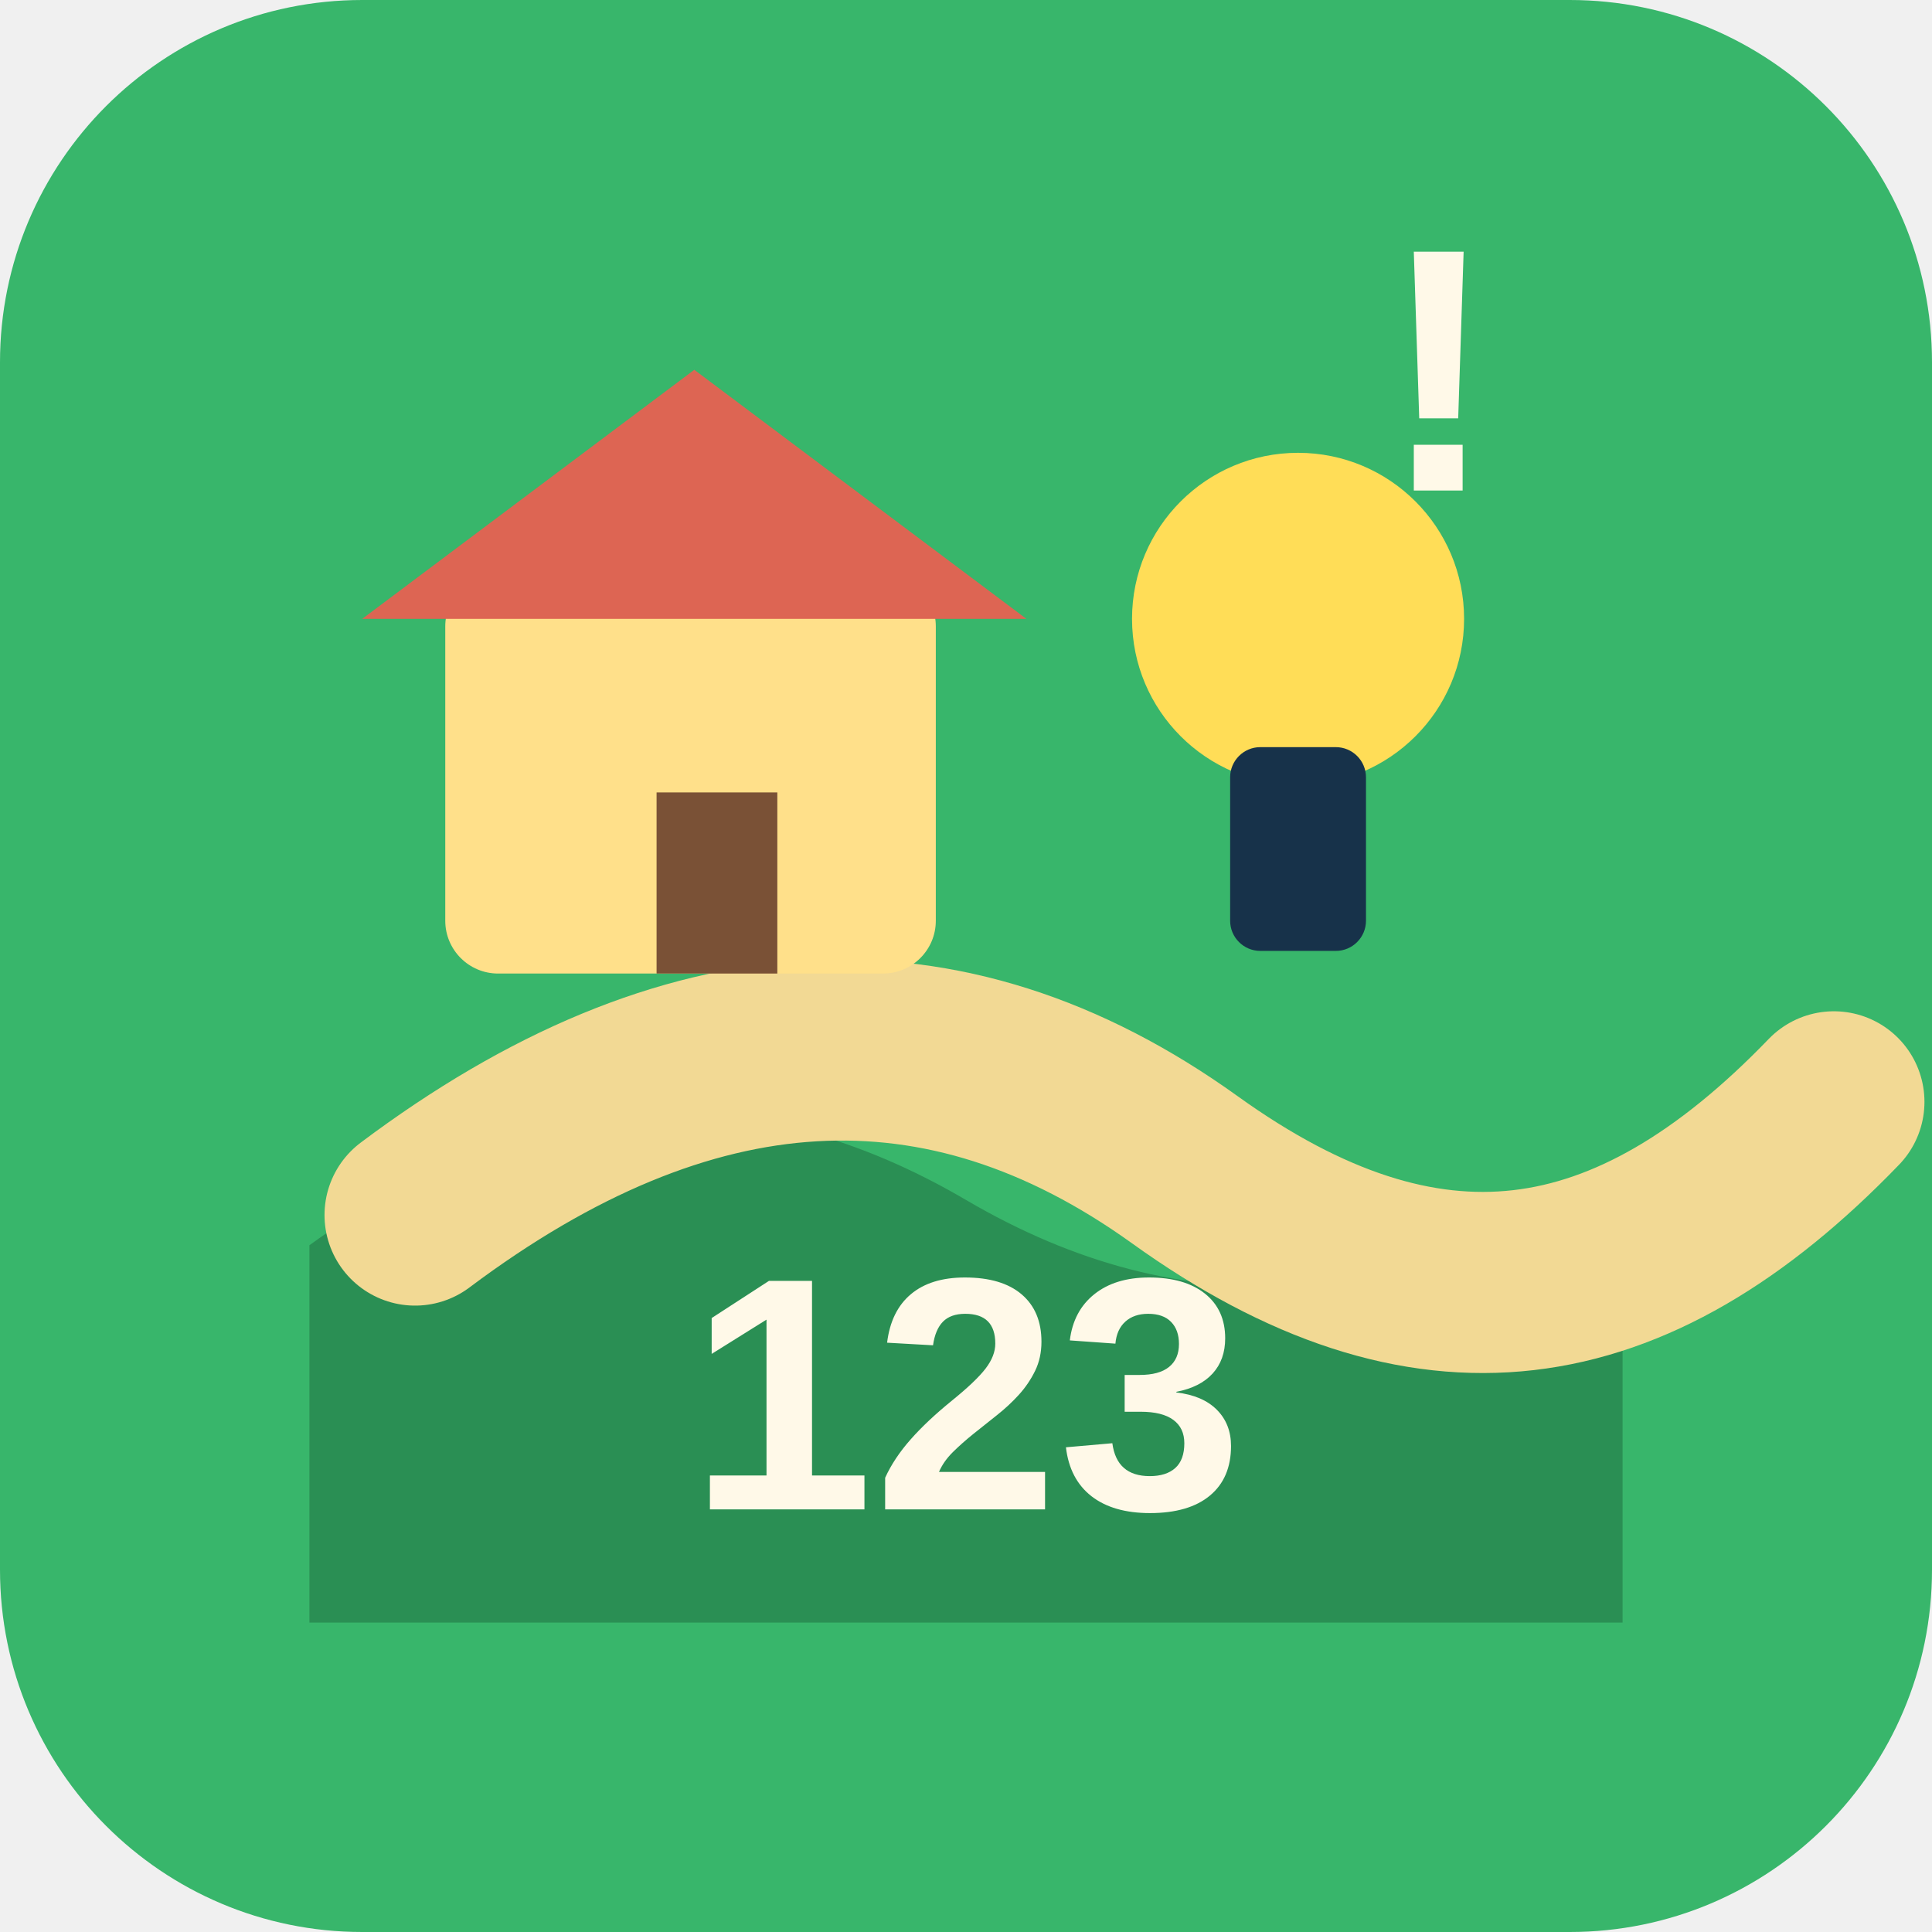
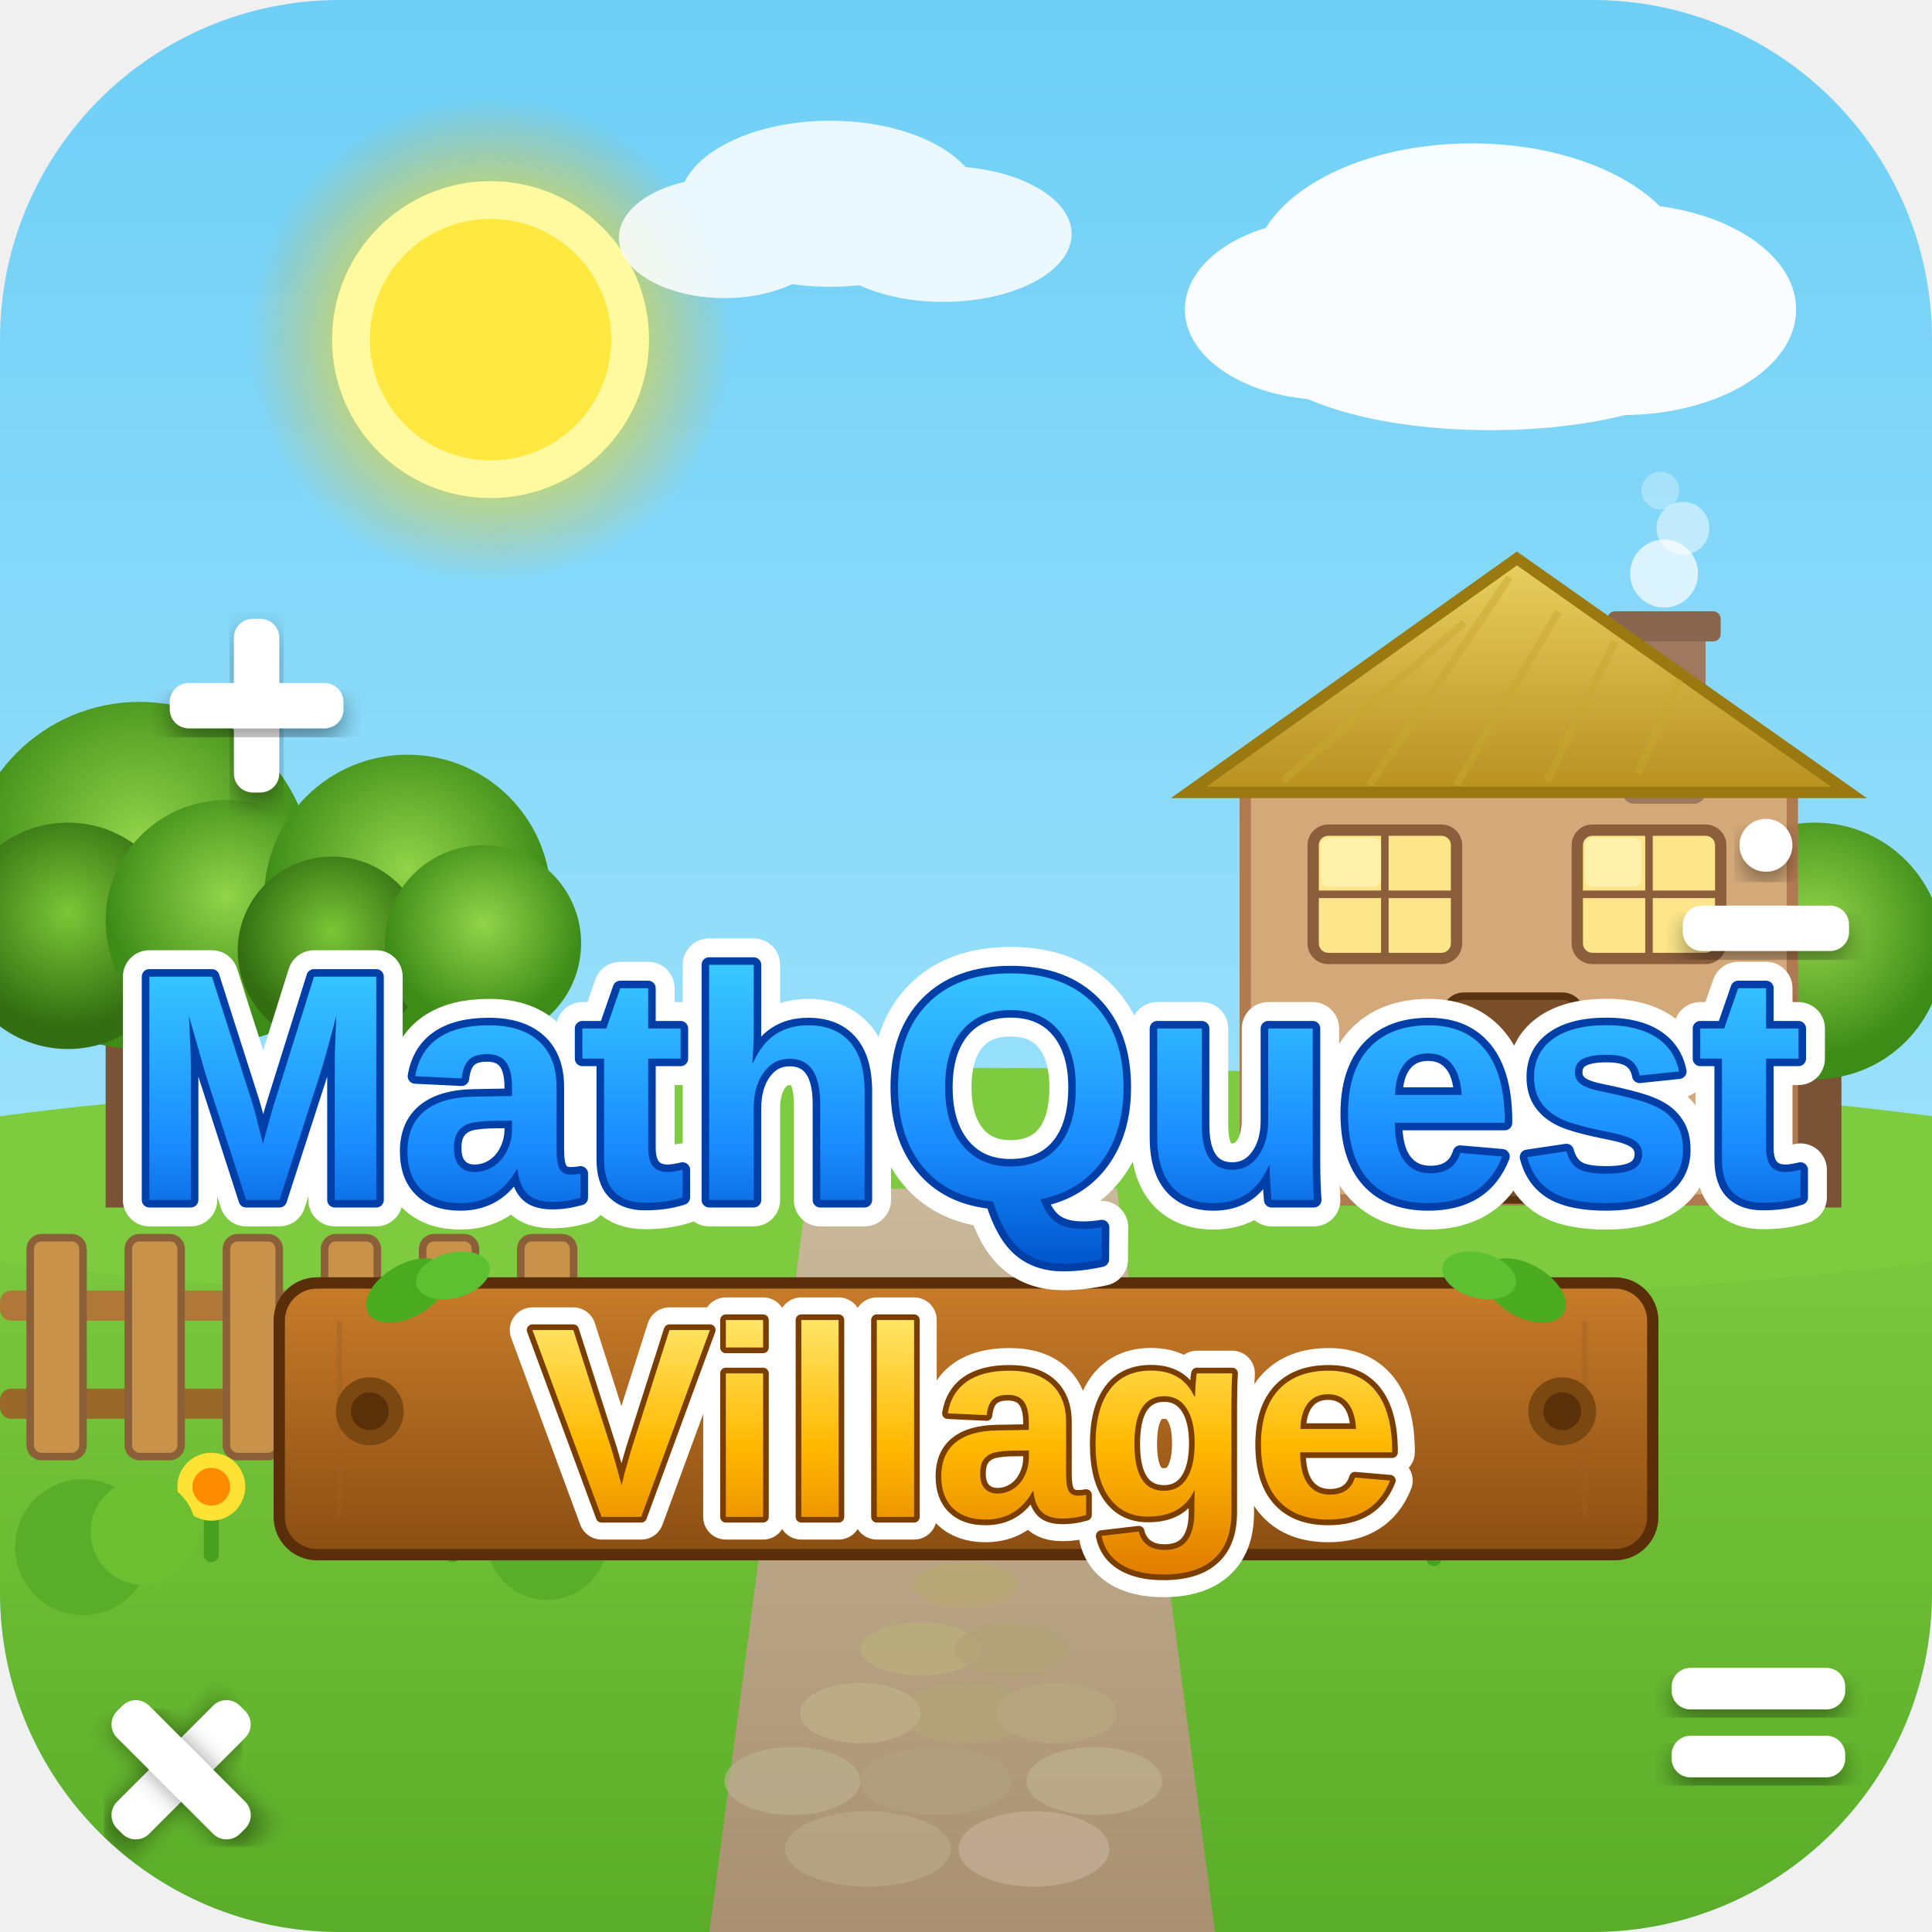
<svg xmlns="http://www.w3.org/2000/svg" viewBox="0 0 512 512">
-   <rect width="512" height="512" rx="96" fill="#38b66b" />
-   <path d="M82 330c58-42 116-46 174-12s116 30 174-12v124H82z" fill="#2a8f54" />
-   <path d="M110 322c72-54 140-58 204-12s118 38 172-18" fill="none" stroke="#f2d994" stroke-width="48" stroke-linecap="round" />
-   <rect x="118" y="152" width="130" height="106" rx="14" fill="#ffe08a" />
-   <path d="M96 164l88-66 88 66z" fill="#dd6553" />
-   <rect x="174" y="210" width="32" height="48" fill="#7a5136" />
-   <circle cx="344" cy="164" r="44" fill="#ffdd57" />
-   <rect x="326" y="198" width="36" height="54" rx="8" fill="#17324a" />
-   <text x="366" y="130" font-family="Arial, sans-serif" font-size="92" font-weight="900" fill="#fff9e8">!</text>
-   <text x="256" y="400" text-anchor="middle" font-family="Arial, sans-serif" font-size="88" font-weight="900" fill="#fff9e8">123</text>
+   <defs>
+     <clipPath id="iconClip">
+       <rect width="512" height="512" rx="90" ry="90" />
+     </clipPath>
+     <linearGradient id="skyGrad" x1="0" y1="0" x2="0" y2="1">
+       <stop offset="0%" stop-color="#6ecff6" />
+       <stop offset="100%" stop-color="#b8ecff" />
+     </linearGradient>
+     <linearGradient id="grassGrad" x1="0" y1="0" x2="0" y2="1">
+       <stop offset="0%" stop-color="#7ecb3f" />
+       <stop offset="100%" stop-color="#5aad28" />
+     </linearGradient>
+     <linearGradient id="pathGrad" x1="0" y1="0" x2="0" y2="1">
+       <stop offset="0%" stop-color="#c9b99a" />
+       <stop offset="100%" stop-color="#a89070" />
+     </linearGradient>
+     <linearGradient id="woodGrad" x1="0" y1="0" x2="0" y2="1">
+       <stop offset="0%" stop-color="#c87c2a" />
+       <stop offset="100%" stop-color="#8b4e12" />
+     </linearGradient>
+     <linearGradient id="mqGrad" x1="0" y1="0" x2="0" y2="1">
+       <stop offset="0%" stop-color="#38c8ff" />
+       <stop offset="60%" stop-color="#1a8cff" />
+       <stop offset="100%" stop-color="#0055cc" />
+     </linearGradient>
+     <linearGradient id="villageGrad" x1="0" y1="0" x2="0" y2="1">
+       <stop offset="0%" stop-color="#ffe566" />
+       <stop offset="50%" stop-color="#ffb800" />
+       <stop offset="100%" stop-color="#e07c00" />
+     </linearGradient>
+     <linearGradient id="roofGrad" x1="0" y1="0" x2="0" y2="1">
+       <stop offset="0%" stop-color="#e8d060" />
+       <stop offset="100%" stop-color="#b89020" />
+     </linearGradient>
+     <radialGradient id="tree1Grad" cx="50%" cy="40%" r="50%">
+       <stop offset="0%" stop-color="#92d44a" />
+       <stop offset="100%" stop-color="#3e8c18" />
+     </radialGradient>
+     <radialGradient id="tree2Grad" cx="50%" cy="40%" r="50%">
+       <stop offset="0%" stop-color="#7bc637" />
+       <stop offset="100%" stop-color="#336e12" />
+     </radialGradient>
+     <radialGradient id="sunGrad" cx="50%" cy="50%" r="50%">
+       <stop offset="0%" stop-color="#fffbe0" />
+       <stop offset="60%" stop-color="#ffd700" />
+       <stop offset="100%" stop-color="#ffaa00" stop-opacity="0" />
+     </radialGradient>
+     <filter id="txtShadow" x="-10%" y="-10%" width="120%" height="130%">
+       <feDropShadow dx="0" dy="3" stdDeviation="3" flood-color="#00000066" />
+     </filter>
+   </defs>
+   <g clip-path="url(#iconClip)">
+     <rect width="512" height="512" fill="url(#skyGrad)" />
+     <circle cx="130" cy="90" r="64" fill="url(#sunGrad)" opacity="0.5" />
+     <circle cx="130" cy="90" r="42" fill="#fff9a0" />
+     <circle cx="130" cy="90" r="32" fill="#ffe840" />
+     <g opacity="0.95">
+       <ellipse cx="390" cy="72" rx="58" ry="34" fill="white" />
+       <ellipse cx="430" cy="82" rx="46" ry="28" fill="white" />
+       <ellipse cx="352" cy="82" rx="38" ry="24" fill="white" />
+       <ellipse cx="395" cy="92" rx="62" ry="22" fill="white" />
+     </g>
+     <g opacity="0.85">
+       <ellipse cx="220" cy="54" rx="40" ry="22" fill="white" />
+       <ellipse cx="250" cy="62" rx="34" ry="18" fill="white" />
+       <ellipse cx="192" cy="63" rx="28" ry="16" fill="white" />
+     </g>
+     <rect x="0" y="310" width="512" height="202" fill="url(#grassGrad)" />
+     <ellipse cx="256" cy="315" rx="320" ry="32" fill="#7ecb3f" />
+     <rect x="28" y="258" width="18" height="62" fill="#7a5235" />
+     <circle cx="37" cy="232" r="46" fill="url(#tree1Grad)" />
+     <circle cx="18" cy="248" r="30" fill="url(#tree2Grad)" />
+     <circle cx="60" cy="244" r="32" fill="url(#tree1Grad)" />
+     <rect x="100" y="265" width="16" height="55" fill="#7a5235" />
+     <circle cx="108" cy="238" r="38" fill="url(#tree1Grad)" />
+     <circle cx="88" cy="252" r="25" fill="url(#tree2Grad)" />
+     <circle cx="128" cy="250" r="26" fill="url(#tree1Grad)" />
+     <rect x="422" y="268" width="18" height="52" fill="#7a5235" />
+     <circle cx="431" cy="242" r="42" fill="url(#tree2Grad)" />
+     <circle cx="410" cy="258" r="28" fill="url(#tree1Grad)" />
+     <circle cx="455" cy="256" r="30" fill="url(#tree2Grad)" />
+     <rect x="474" y="275" width="14" height="45" fill="#7a5235" />
+     <circle cx="481" cy="252" r="34" fill="url(#tree1Grad)" />
+     <rect x="330" y="200" width="145" height="118" rx="6" fill="#d4a97a" />
+     <rect x="330" y="200" width="145" height="118" rx="6" fill="none" stroke="#b07a50" stroke-width="3" />
+     <rect x="430" y="165" width="22" height="48" rx="3" fill="#a07860" />
+     <rect x="426" y="162" width="30" height="8" rx="2" fill="#886650" />
+     <circle cx="441" cy="152" r="9" fill="white" opacity="0.7" />
+     <circle cx="446" cy="140" r="7" fill="white" opacity="0.5" />
+     <circle cx="440" cy="130" r="5" fill="white" opacity="0.3" />
+     <polygon points="315,210 402,148 490,210" fill="url(#roofGrad)" />
+     <polygon points="315,210 402,148 490,210" fill="none" stroke="#9a7a10" stroke-width="3" />
+     <line x1="340" y1="207" x2="388" y2="165" stroke="#c8a830" stroke-width="2" opacity="0.5" />
+     <line x1="363" y1="208" x2="400" y2="153" stroke="#c8a830" stroke-width="2" opacity="0.5" />
+     <line x1="386" y1="208" x2="413" y2="162" stroke="#c8a830" stroke-width="2" opacity="0.5" />
+     <line x1="410" y1="207" x2="428" y2="170" stroke="#c8a830" stroke-width="2" opacity="0.5" />
+     <line x1="434" y1="205" x2="445" y2="180" stroke="#c8a830" stroke-width="2" opacity="0.5" />
+     <rect x="348" y="220" width="38" height="34" rx="4" fill="#fde68a" />
+     <rect x="348" y="220" width="38" height="34" rx="4" fill="none" stroke="#8b5e3c" stroke-width="3" />
+     <line x1="367" y1="220" x2="367" y2="254" stroke="#8b5e3c" stroke-width="2" />
+     <line x1="348" y1="237" x2="386" y2="237" stroke="#8b5e3c" stroke-width="2" />
+     <rect x="350" y="222" width="16" height="13" rx="2" fill="#fff8c0" opacity="0.6" />
+     <rect x="418" y="220" width="38" height="34" rx="4" fill="#fde68a" />
+     <rect x="418" y="220" width="38" height="34" rx="4" fill="none" stroke="#8b5e3c" stroke-width="3" />
+     <line x1="437" y1="220" x2="437" y2="254" stroke="#8b5e3c" stroke-width="2" />
+     <line x1="418" y1="237" x2="456" y2="237" stroke="#8b5e3c" stroke-width="2" />
+     <rect x="420" y="222" width="15" height="13" rx="2" fill="#fff8c0" opacity="0.6" />
+     <rect x="383" y="264" width="36" height="54" rx="5" fill="#7a4e28" />
+     <rect x="383" y="264" width="36" height="54" rx="5" fill="none" stroke="#5a3410" stroke-width="2" />
+     <circle cx="414" cy="294" r="3.5" fill="#ffd700" />
+     <polygon points="188,512 322,512 296,315 214,315" fill="url(#pathGrad)" />
+     <ellipse cx="230" cy="490" rx="22" ry="10" fill="#b8a888" opacity="0.7" />
+     <ellipse cx="274" cy="490" rx="20" ry="10" fill="#c4b09a" opacity="0.7" />
+     <ellipse cx="248" cy="472" rx="20" ry="9" fill="#b0a080" opacity="0.7" />
+     <ellipse cx="290" cy="472" rx="18" ry="9" fill="#beb090" opacity="0.7" />
+     <ellipse cx="210" cy="472" rx="18" ry="9" fill="#bab090" opacity="0.7" />
+     <ellipse cx="256" cy="454" rx="18" ry="8" fill="#b2a478" opacity="0.7" />
+     <ellipse cx="228" cy="454" rx="16" ry="8" fill="#c0b08a" opacity="0.7" />
+     <ellipse cx="280" cy="454" rx="16" ry="8" fill="#b8a882" opacity="0.7" />
+     <ellipse cx="244" cy="437" rx="16" ry="7" fill="#bab07a" opacity="0.7" />
+     <ellipse cx="268" cy="437" rx="15" ry="7" fill="#b0a276" opacity="0.7" />
+     <ellipse cx="256" cy="420" rx="14" ry="6" fill="#b8a870" opacity="0.7" />
+     <ellipse cx="256" cy="405" rx="13" ry="5" fill="#beaa72" opacity="0.7" />
+     <ellipse cx="256" cy="390" rx="12" ry="5" fill="#c2b07a" opacity="0.7" />
+     <ellipse cx="256" cy="375" rx="11" ry="5" fill="#c0ae72" opacity="0.7" />
+     <ellipse cx="256" cy="360" rx="10" ry="4" fill="#baa86c" opacity="0.7" />
+     <ellipse cx="256" cy="347" rx="9" ry="4" fill="#beac6e" opacity="0.7" />
+     <rect x="0" y="342" width="160" height="8" rx="3" fill="#b07838" />
+     <rect x="0" y="368" width="160" height="8" rx="3" fill="#9a6828" />
+     <rect x="8" y="328" width="14" height="58" rx="3" fill="#c8924a" stroke="#8b6038" stroke-width="2" />
+     <rect x="34" y="328" width="14" height="58" rx="3" fill="#c8924a" stroke="#8b6038" stroke-width="2" />
+     <rect x="60" y="328" width="14" height="58" rx="3" fill="#c8924a" stroke="#8b6038" stroke-width="2" />
+     <rect x="86" y="328" width="14" height="58" rx="3" fill="#c8924a" stroke="#8b6038" stroke-width="2" />
+     <rect x="112" y="328" width="14" height="58" rx="3" fill="#c8924a" stroke="#8b6038" stroke-width="2" />
+     <rect x="138" y="328" width="14" height="58" rx="3" fill="#c8924a" stroke="#8b6038" stroke-width="2" />
+     <rect x="54" y="400" width="4" height="14" rx="2" fill="#48a020" />
+     <circle cx="56" cy="394" r="9" fill="#ffe234" />
+     <circle cx="56" cy="394" r="5" fill="#ff8c00" />
+     <rect x="86" y="394" width="4" height="12" rx="2" fill="#48a020" />
+     <circle cx="88" cy="388" r="8" fill="#ff4444" />
+     <circle cx="88" cy="388" r="4" fill="#ffee88" />
+     <rect x="118" y="402" width="4" height="12" rx="2" fill="#48a020" />
+     <circle cx="120" cy="396" r="7" fill="#6699ff" />
+     <circle cx="120" cy="396" r="4" fill="#ffe066" />
+     <circle cx="22" cy="410" r="18" fill="#5aad28" />
+     <circle cx="38" cy="406" r="14" fill="#6cc030" />
+     <circle cx="145" cy="408" r="16" fill="#5aad28" />
+     <rect x="378" y="403" width="4" height="12" rx="2" fill="#48a020" />
+     <circle cx="380" cy="398" r="8" fill="#ffe234" />
+     <circle cx="380" cy="398" r="4" fill="#ff8c00" />
+     <rect x="406" y="397" width="4" height="12" rx="2" fill="#48a020" />
+     <circle cx="408" cy="392" r="7" fill="#ff4444" />
+     <circle cx="408" cy="392" r="4" fill="#ffee88" />
+     <rect x="62" y="164" width="12" height="46" rx="5" fill="white" filter="url(#txtShadow)" />
+     <rect x="45" y="181" width="46" height="12" rx="5" fill="white" filter="url(#txtShadow)" />
+     <rect x="42" y="446" width="12" height="46" rx="5" fill="white" filter="url(#txtShadow)" transform="rotate(45 48 469)" />
+     <rect x="42" y="446" width="12" height="46" rx="5" fill="white" filter="url(#txtShadow)" transform="rotate(-45 48 469)" />
+     <rect x="446" y="240" width="44" height="12" rx="5" fill="white" filter="url(#txtShadow)" />
+     <circle cx="468" cy="224" r="7" fill="white" filter="url(#txtShadow)" />
+     <circle cx="468" cy="266" r="7" fill="white" filter="url(#txtShadow)" />
+     <rect x="443" y="442" width="46" height="11" rx="5" fill="white" filter="url(#txtShadow)" />
+     <rect x="443" y="460" width="46" height="11" rx="5" fill="white" filter="url(#txtShadow)" />
+     <rect x="74" y="340" width="364" height="72" rx="10" fill="url(#woodGrad)" />
+     <rect x="74" y="340" width="364" height="72" rx="10" fill="none" stroke="#5a2e08" stroke-width="3" />
+     <line x1="90" y1="350" x2="90" y2="402" stroke="#a06020" stroke-width="1.5" opacity="0.4" />
+     <line x1="420" y1="350" x2="420" y2="402" stroke="#a06020" stroke-width="1.5" opacity="0.4" />
+     <circle cx="98" cy="374" r="9" fill="#7a4810" />
+     <circle cx="98" cy="374" r="5" fill="#5a3008" />
+     <circle cx="414" cy="374" r="9" fill="#7a4810" />
+     <circle cx="414" cy="374" r="5" fill="#5a3008" />
+     <ellipse cx="108" cy="342" rx="12" ry="7" fill="#4aaa20" transform="rotate(-30 108 342)" />
+     <ellipse cx="404" cy="342" rx="12" ry="7" fill="#4aaa20" transform="rotate(30 404 342)" />
+     <ellipse cx="120" cy="338" rx="10" ry="6" fill="#5cc030" transform="rotate(-15 120 338)" />
+     <ellipse cx="392" cy="338" rx="10" ry="6" fill="#5cc030" transform="rotate(15 392 338)" />
+     <text x="256" y="318" text-anchor="middle" font-family="Arial Black, Arial, sans-serif" font-size="86" font-weight="900" fill="white" stroke="white" stroke-width="14" stroke-linejoin="round" paint-order="stroke">MathQuest</text>
+     <text x="256" y="318" text-anchor="middle" font-family="Arial Black, Arial, sans-serif" font-size="86" font-weight="900" fill="url(#mqGrad)" stroke="#003fa8" stroke-width="4" stroke-linejoin="round" paint-order="stroke">MathQuest</text>
+     <text x="256" y="402" text-anchor="middle" font-family="Arial Black, Arial, sans-serif" font-size="72" font-weight="900" fill="white" stroke="white" stroke-width="12" stroke-linejoin="round" paint-order="stroke">Village</text>
+     <text x="256" y="402" text-anchor="middle" font-family="Arial Black, Arial, sans-serif" font-size="72" font-weight="900" fill="url(#villageGrad)" stroke="#7a3e00" stroke-width="3" stroke-linejoin="round" paint-order="stroke">Village</text>
+   </g>
</svg>
